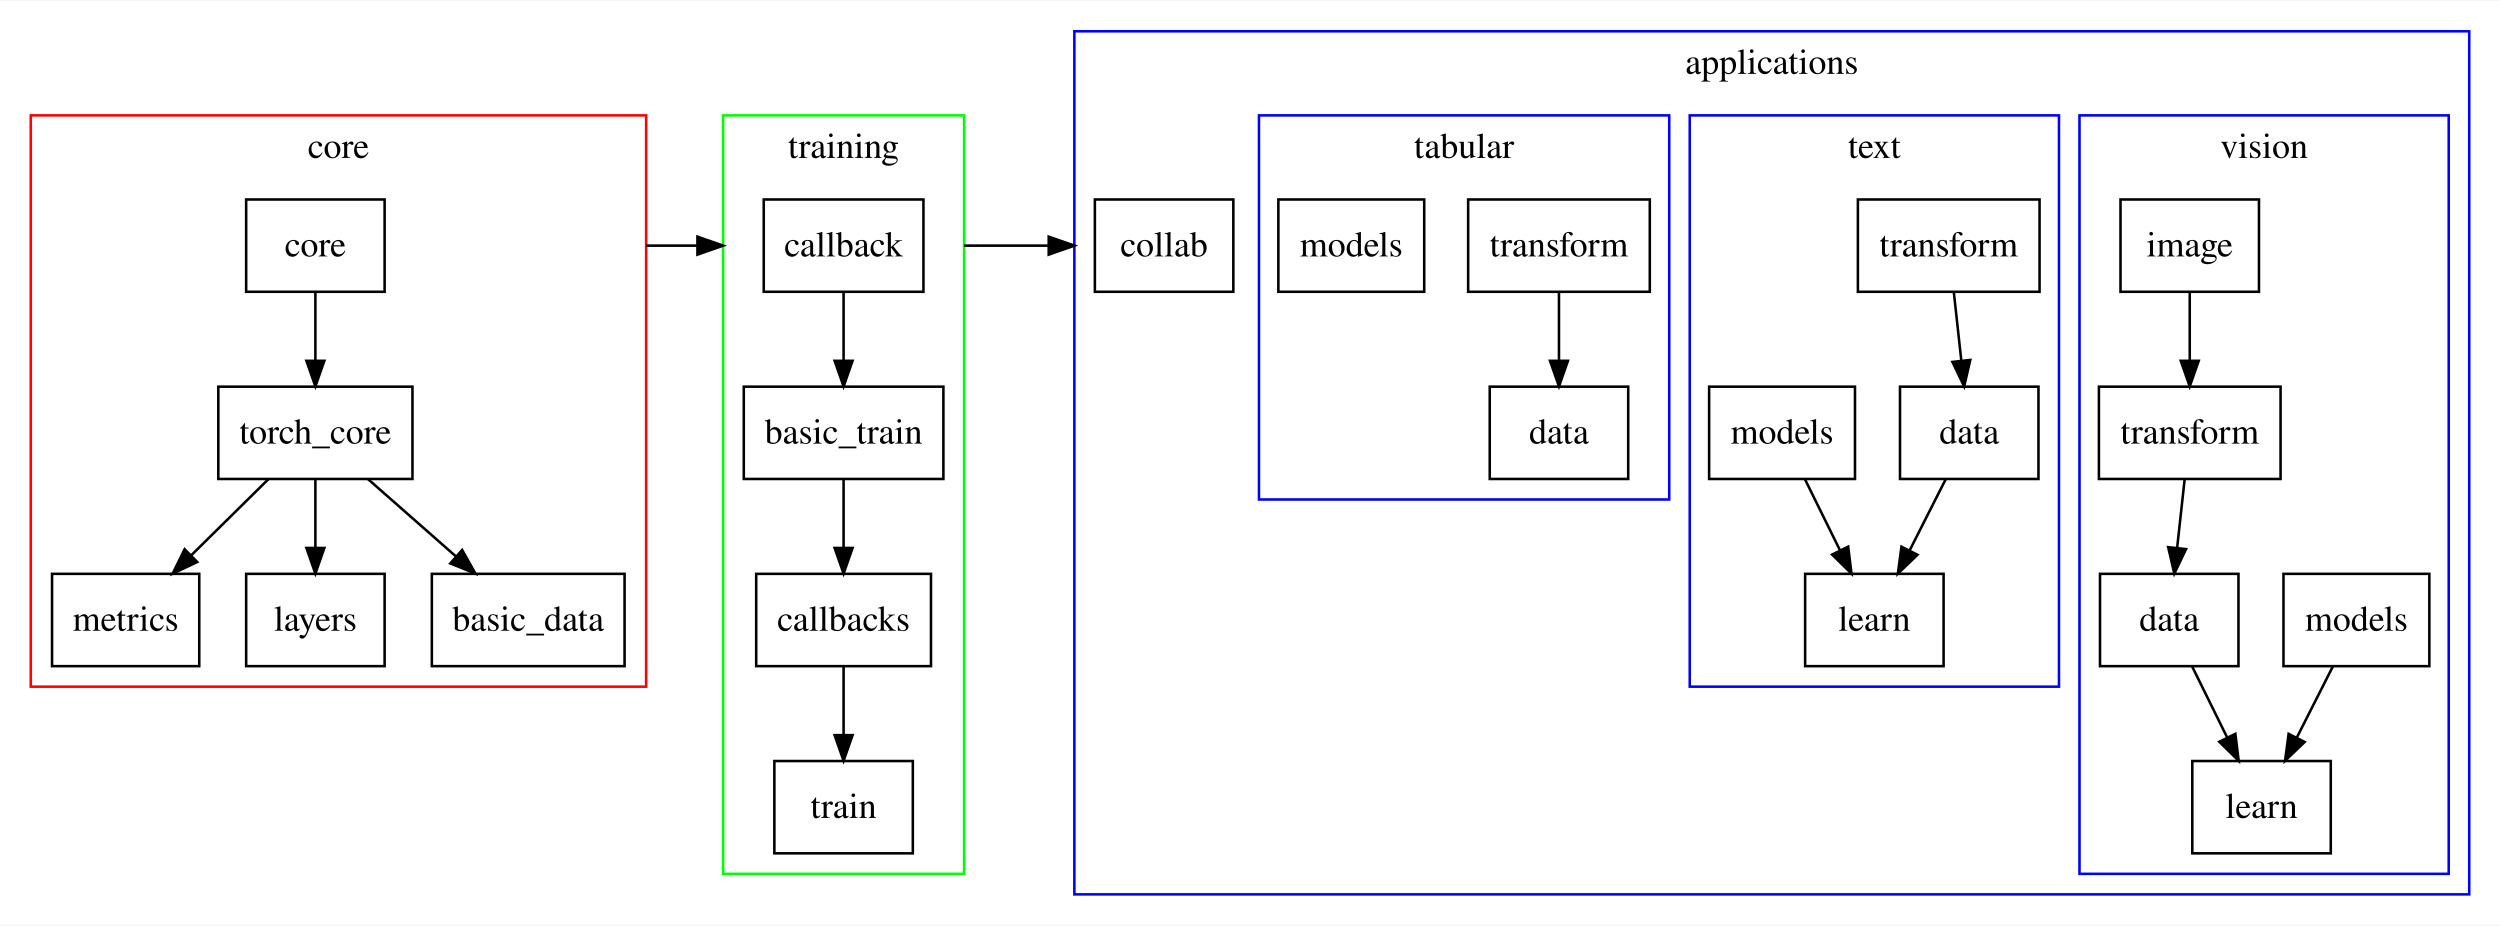
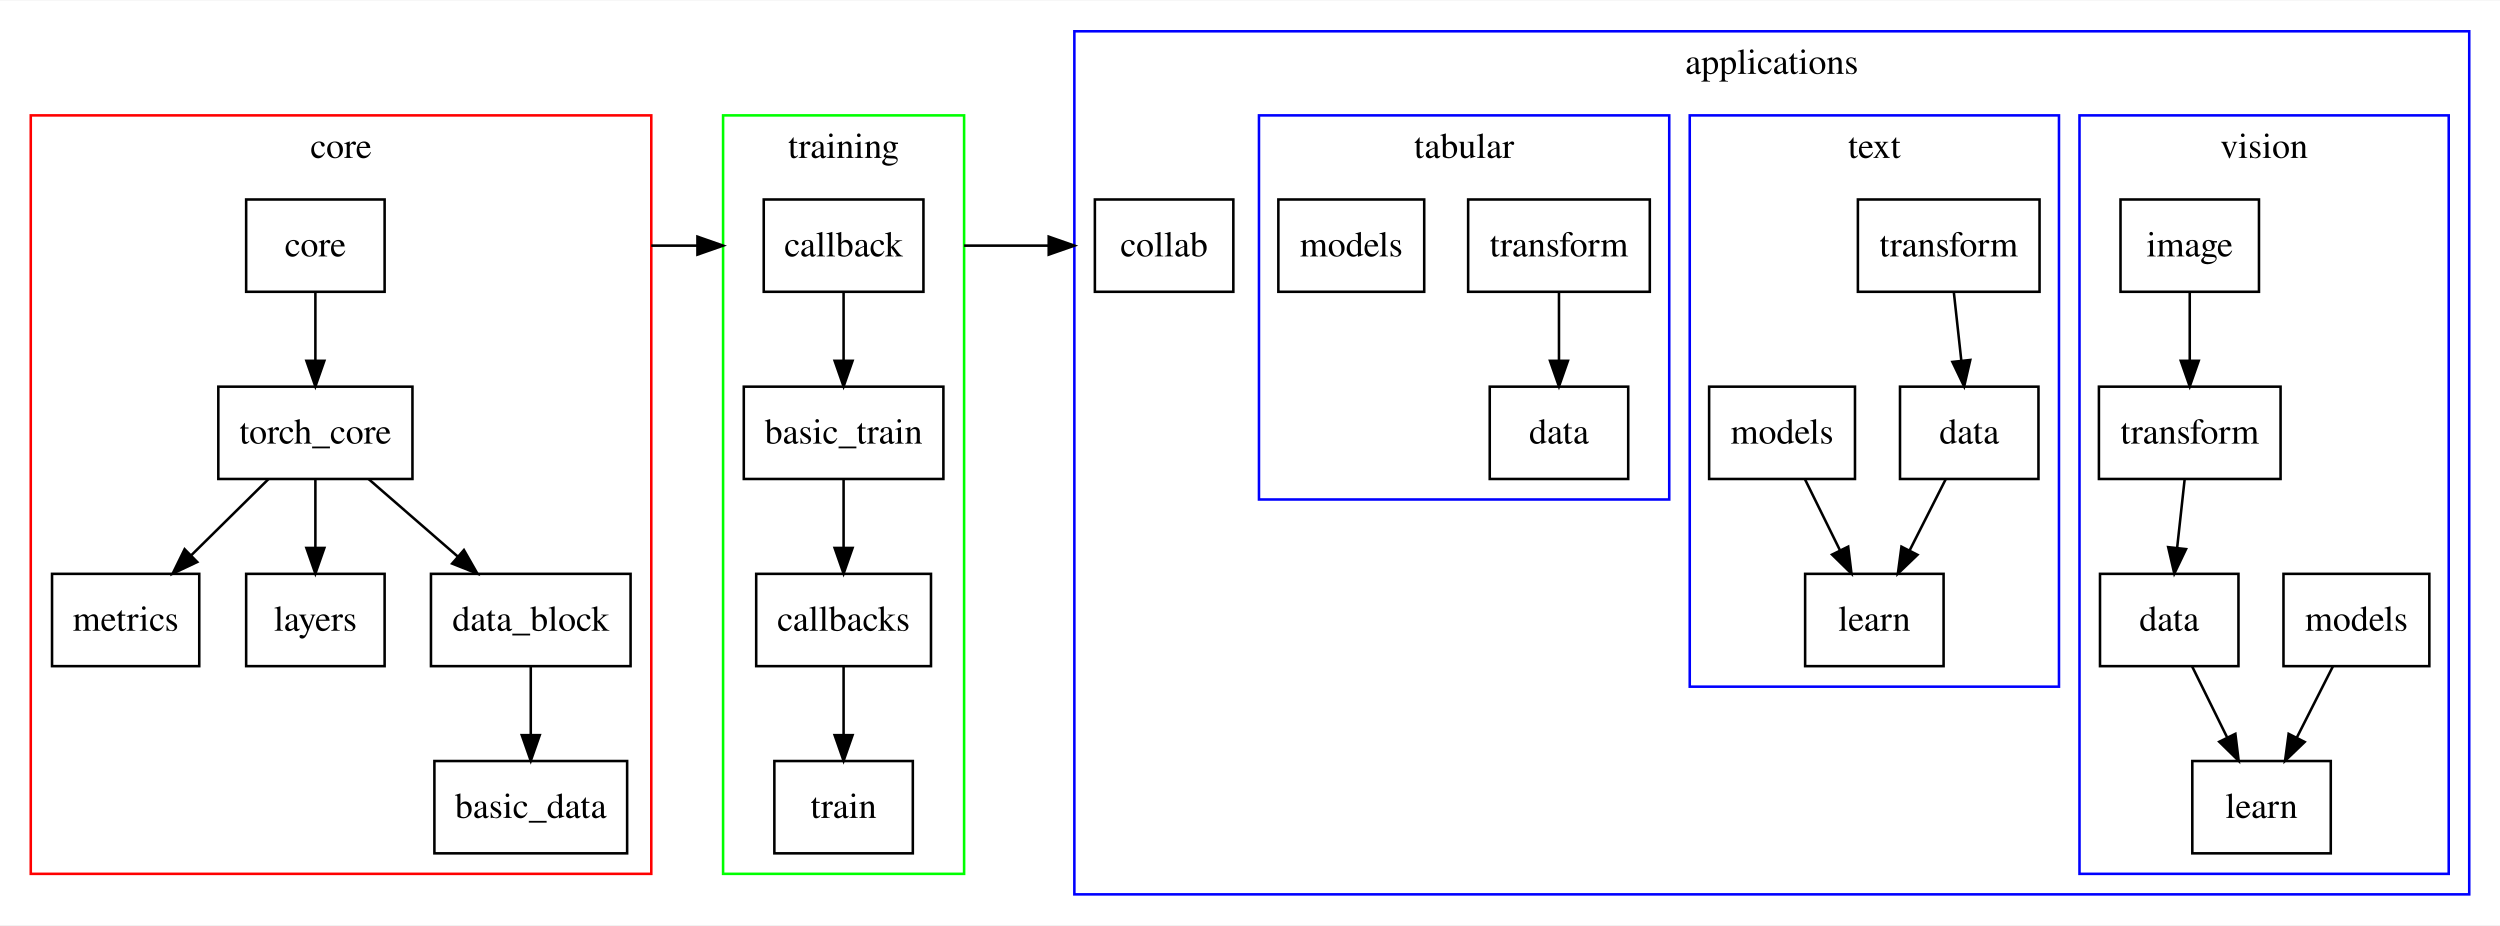
<svg xmlns="http://www.w3.org/2000/svg" width="975pt" height="361pt" viewBox="0.00 0.00 975.00 360.60">
  <g id="graph0" class="graph" transform="scale(1 1) rotate(0) translate(4 356.6)">
    <polygon fill="#ffffff" stroke="transparent" points="-4,4 -4,-356.6 971,-356.6 971,4 -4,4" />
    <g id="clust1" class="cluster">
-       <polygon fill="none" stroke="#ff0000" points="8,-89 8,-311.8 248,-311.8 248,-89 8,-89" />
-       <text text-anchor="middle" x="128" y="-295.2" font-family="Times,serif" font-size="14.00" fill="#000000">core</text>
+       <polygon fill="none" stroke="#ff0000" points="8,-16 8,-311.8 250,-311.8 250,-16 8,-16" />
+       <text text-anchor="middle" x="129" y="-295.2" font-family="Times,serif" font-size="14.00" fill="#000000">core</text>
    </g>
    <g id="clust2" class="cluster">
      <polygon fill="none" stroke="#00ff00" points="278,-16 278,-311.8 372,-311.8 372,-16 278,-16" />
      <text text-anchor="middle" x="325" y="-295.2" font-family="Times,serif" font-size="14.00" fill="#000000">training</text>
    </g>
    <g id="clust3" class="cluster">
      <polygon fill="none" stroke="#0000ff" points="415,-8 415,-344.6 959,-344.6 959,-8 415,-8" />
      <text text-anchor="middle" x="687" y="-328" font-family="Times,serif" font-size="14.00" fill="#000000">applications</text>
    </g>
    <g id="clust5" class="cluster">
      <polygon fill="none" stroke="#0000ff" points="807,-16 807,-311.8 951,-311.8 951,-16 807,-16" />
      <text text-anchor="middle" x="879" y="-295.2" font-family="Times,serif" font-size="14.00" fill="#000000">vision</text>
    </g>
    <g id="clust6" class="cluster">
      <polygon fill="none" stroke="#0000ff" points="655,-89 655,-311.8 799,-311.8 799,-89 655,-89" />
      <text text-anchor="middle" x="727" y="-295.2" font-family="Times,serif" font-size="14.00" fill="#000000">text</text>
    </g>
    <g id="clust7" class="cluster">
      <polygon fill="none" stroke="#0000ff" points="487,-162 487,-311.8 647,-311.8 647,-162 487,-162" />
      <text text-anchor="middle" x="567" y="-295.2" font-family="Times,serif" font-size="14.00" fill="#000000">tabular</text>
    </g>
    <g id="node1" class="node">
      <polygon fill="none" stroke="#000000" points="146,-279 92,-279 92,-243 146,-243 146,-279" />
      <text text-anchor="middle" x="119" y="-256.8" font-family="Times,serif" font-size="14.00" fill="#000000">core</text>
    </g>
    <g id="node2" class="node">
      <polygon fill="none" stroke="#000000" points="156.856,-206 81.144,-206 81.144,-170 156.856,-170 156.856,-206" />
      <text text-anchor="middle" x="119" y="-183.8" font-family="Times,serif" font-size="14.00" fill="#000000">torch_core</text>
    </g>
    <g id="edge1" class="edge">
      <path fill="none" stroke="#000000" d="M119,-242.955C119,-234.883 119,-225.176 119,-216.182" />
      <polygon fill="#000000" stroke="#000000" points="122.5,-216.09 119,-206.09 115.5,-216.09 122.5,-216.09" />
    </g>
-     <g id="node6" class="node">
+     <g id="node7" class="node">
      <polygon fill="none" stroke="#000000" points="356.141,-279 293.859,-279 293.859,-243 356.141,-243 356.141,-279" />
      <text text-anchor="middle" x="325" y="-256.8" font-family="Times,serif" font-size="14.00" fill="#000000">callback</text>
    </g>
-     <g id="edge16" class="edge">
-       <path fill="none" stroke="#000000" d="M247.999,-261C254.851,-261 261.538,-261 267.929,-261" />
+     <g id="edge17" class="edge">
+       <path fill="none" stroke="#000000" d="M249.998,-261C256.152,-261 262.161,-261 267.929,-261" />
      <polygon fill="#000000" stroke="#000000" points="268.002,-264.5 278.002,-261 268.002,-257.5 268.002,-264.5" />
      <text text-anchor="middle" x="219.84" y="-268.2" font-family="Times,serif" font-size="14.00" fill="#000000">                                     </text>
    </g>
    <g id="node3" class="node">
      <polygon fill="none" stroke="#000000" points="73.707,-133 16.293,-133 16.293,-97 73.707,-97 73.707,-133" />
      <text text-anchor="middle" x="45" y="-110.8" font-family="Times,serif" font-size="14.00" fill="#000000">metrics</text>
    </g>
    <g id="edge2" class="edge">
      <path fill="none" stroke="#000000" d="M100.708,-169.955C91.636,-161.005 80.527,-150.047 70.623,-140.277" />
      <polygon fill="#000000" stroke="#000000" points="72.915,-137.621 63.338,-133.09 67.999,-142.605 72.915,-137.621" />
    </g>
    <g id="node4" class="node">
      <polygon fill="none" stroke="#000000" points="146,-133 92,-133 92,-97 146,-97 146,-133" />
      <text text-anchor="middle" x="119" y="-110.8" font-family="Times,serif" font-size="14.00" fill="#000000">layers</text>
    </g>
    <g id="edge3" class="edge">
      <path fill="none" stroke="#000000" d="M119,-169.955C119,-161.883 119,-152.176 119,-143.182" />
      <polygon fill="#000000" stroke="#000000" points="122.5,-143.09 119,-133.09 115.5,-143.09 122.5,-143.09" />
    </g>
    <g id="node5" class="node">
-       <polygon fill="none" stroke="#000000" points="239.584,-133 164.416,-133 164.416,-97 239.584,-97 239.584,-133" />
-       <text text-anchor="middle" x="202" y="-110.8" font-family="Times,serif" font-size="14.00" fill="#000000">basic_data</text>
+       <polygon fill="none" stroke="#000000" points="241.926,-133 164.074,-133 164.074,-97 241.926,-97 241.926,-133" />
+       <text text-anchor="middle" x="203" y="-110.8" font-family="Times,serif" font-size="14.00" fill="#000000">data_block</text>
    </g>
    <g id="edge4" class="edge">
-       <path fill="none" stroke="#000000" d="M139.517,-169.955C149.892,-160.83 162.642,-149.617 173.912,-139.704" />
-       <polygon fill="#000000" stroke="#000000" points="176.234,-142.323 181.431,-133.09 171.611,-137.066 176.234,-142.323" />
+       <path fill="none" stroke="#000000" d="M139.764,-169.955C150.264,-160.83 163.167,-149.617 174.574,-139.704" />
+       <polygon fill="#000000" stroke="#000000" points="176.931,-142.292 182.184,-133.09 172.34,-137.008 176.931,-142.292" />
    </g>
-     <g id="node7" class="node">
+     <g id="node6" class="node">
+       <polygon fill="none" stroke="#000000" points="240.584,-60 165.416,-60 165.416,-24 240.584,-24 240.584,-60" />
+       <text text-anchor="middle" x="203" y="-37.8" font-family="Times,serif" font-size="14.00" fill="#000000">basic_data</text>
+     </g>
+     <g id="edge5" class="edge">
+       <path fill="none" stroke="#000000" d="M203,-96.955C203,-88.883 203,-79.176 203,-70.182" />
+       <polygon fill="#000000" stroke="#000000" points="206.5,-70.09 203,-60.09 199.5,-70.09 206.5,-70.09" />
+     </g>
+     <g id="node8" class="node">
      <polygon fill="none" stroke="#000000" points="363.922,-206 286.078,-206 286.078,-170 363.922,-170 363.922,-206" />
      <text text-anchor="middle" x="325" y="-183.8" font-family="Times,serif" font-size="14.00" fill="#000000">basic_train</text>
    </g>
-     <g id="edge5" class="edge">
+     <g id="edge6" class="edge">
      <path fill="none" stroke="#000000" d="M325,-242.955C325,-234.883 325,-225.176 325,-216.182" />
      <polygon fill="#000000" stroke="#000000" points="328.5,-216.09 325,-206.09 321.5,-216.09 328.5,-216.09" />
    </g>
-     <g id="node10" class="node">
+     <g id="node11" class="node">
      <polygon fill="none" stroke="#000000" points="477,-279 423,-279 423,-243 477,-243 477,-279" />
      <text text-anchor="middle" x="450" y="-256.8" font-family="Times,serif" font-size="14.00" fill="#000000">collab</text>
    </g>
-     <g id="edge17" class="edge">
+     <g id="edge18" class="edge">
      <path fill="none" stroke="#000000" d="M371.998,-261C385.49,-261 400.012,-261 412.825,-261" />
      <polygon fill="#000000" stroke="#000000" points="405,-264.5 415,-261 405,-257.5 405,-264.5" />
      <text text-anchor="middle" x="389.66" y="-268.2" font-family="Times,serif" font-size="14.00" fill="#000000">              </text>
    </g>
-     <g id="node8" class="node">
+     <g id="node9" class="node">
      <polygon fill="none" stroke="#000000" points="359.084,-133 290.916,-133 290.916,-97 359.084,-97 359.084,-133" />
      <text text-anchor="middle" x="325" y="-110.8" font-family="Times,serif" font-size="14.00" fill="#000000">callbacks</text>
    </g>
-     <g id="edge6" class="edge">
+     <g id="edge7" class="edge">
      <path fill="none" stroke="#000000" d="M325,-169.955C325,-161.883 325,-152.176 325,-143.182" />
      <polygon fill="#000000" stroke="#000000" points="328.5,-143.09 325,-133.09 321.5,-143.09 328.5,-143.09" />
    </g>
-     <g id="node9" class="node">
+     <g id="node10" class="node">
      <polygon fill="none" stroke="#000000" points="352,-60 298,-60 298,-24 352,-24 352,-60" />
      <text text-anchor="middle" x="325" y="-37.8" font-family="Times,serif" font-size="14.00" fill="#000000">train</text>
    </g>
-     <g id="edge7" class="edge">
+     <g id="edge8" class="edge">
      <path fill="none" stroke="#000000" d="M325,-96.955C325,-88.883 325,-79.176 325,-70.182" />
      <polygon fill="#000000" stroke="#000000" points="328.5,-70.09 325,-60.09 321.5,-70.09 328.5,-70.09" />
    </g>
-     <g id="node11" class="node">
+     <g id="node12" class="node">
      <polygon fill="none" stroke="#000000" points="869,-133 815,-133 815,-97 869,-97 869,-133" />
      <text text-anchor="middle" x="842" y="-110.8" font-family="Times,serif" font-size="14.00" fill="#000000">data</text>
    </g>
-     <g id="node13" class="node">
+     <g id="node14" class="node">
      <polygon fill="none" stroke="#000000" points="905,-60 851,-60 851,-24 905,-24 905,-60" />
      <text text-anchor="middle" x="878" y="-37.8" font-family="Times,serif" font-size="14.00" fill="#000000">learn</text>
    </g>
-     <g id="edge10" class="edge">
+     <g id="edge11" class="edge">
      <path fill="none" stroke="#000000" d="M850.899,-96.955C855.01,-88.62 859.98,-78.542 864.535,-69.304" />
      <polygon fill="#000000" stroke="#000000" points="867.795,-70.607 869.079,-60.09 861.517,-67.511 867.795,-70.607" />
    </g>
-     <g id="node12" class="node">
+     <g id="node13" class="node">
      <polygon fill="none" stroke="#000000" points="885.423,-206 814.577,-206 814.577,-170 885.423,-170 885.423,-206" />
      <text text-anchor="middle" x="850" y="-183.8" font-family="Times,serif" font-size="14.00" fill="#000000">transform</text>
    </g>
-     <g id="edge9" class="edge">
+     <g id="edge10" class="edge">
      <path fill="none" stroke="#000000" d="M848.023,-169.955C847.138,-161.883 846.074,-152.176 845.088,-143.182" />
      <polygon fill="#000000" stroke="#000000" points="848.551,-142.649 843.982,-133.09 841.593,-143.412 848.551,-142.649" />
    </g>
-     <g id="node14" class="node">
+     <g id="node15" class="node">
      <polygon fill="none" stroke="#000000" points="943.442,-133 886.558,-133 886.558,-97 943.442,-97 943.442,-133" />
      <text text-anchor="middle" x="915" y="-110.8" font-family="Times,serif" font-size="14.00" fill="#000000">models</text>
    </g>
-     <g id="edge11" class="edge">
+     <g id="edge12" class="edge">
      <path fill="none" stroke="#000000" d="M905.854,-96.955C901.585,-88.532 896.413,-78.329 891.691,-69.013" />
      <polygon fill="#000000" stroke="#000000" points="894.812,-67.428 887.169,-60.09 888.568,-70.592 894.812,-67.428" />
    </g>
-     <g id="node15" class="node">
+     <g id="node16" class="node">
      <polygon fill="none" stroke="#000000" points="877,-279 823,-279 823,-243 877,-243 877,-279" />
      <text text-anchor="middle" x="850" y="-256.8" font-family="Times,serif" font-size="14.00" fill="#000000">image</text>
    </g>
-     <g id="edge8" class="edge">
+     <g id="edge9" class="edge">
      <path fill="none" stroke="#000000" d="M850,-242.955C850,-234.883 850,-225.176 850,-216.182" />
      <polygon fill="#000000" stroke="#000000" points="853.5,-216.09 850,-206.09 846.5,-216.09 853.5,-216.09" />
    </g>
-     <g id="node16" class="node">
+     <g id="node17" class="node">
      <polygon fill="none" stroke="#000000" points="791,-206 737,-206 737,-170 791,-170 791,-206" />
      <text text-anchor="middle" x="764" y="-183.8" font-family="Times,serif" font-size="14.00" fill="#000000">data</text>
    </g>
-     <g id="node18" class="node">
+     <g id="node19" class="node">
      <polygon fill="none" stroke="#000000" points="754,-133 700,-133 700,-97 754,-97 754,-133" />
      <text text-anchor="middle" x="727" y="-110.8" font-family="Times,serif" font-size="14.00" fill="#000000">learn</text>
    </g>
-     <g id="edge13" class="edge">
+     <g id="edge14" class="edge">
      <path fill="none" stroke="#000000" d="M754.854,-169.955C750.585,-161.532 745.413,-151.329 740.691,-142.013" />
      <polygon fill="#000000" stroke="#000000" points="743.812,-140.428 736.169,-133.09 737.568,-143.592 743.812,-140.428" />
    </g>
-     <g id="node17" class="node">
+     <g id="node18" class="node">
      <polygon fill="none" stroke="#000000" points="791.423,-279 720.577,-279 720.577,-243 791.423,-243 791.423,-279" />
      <text text-anchor="middle" x="756" y="-256.8" font-family="Times,serif" font-size="14.00" fill="#000000">transform</text>
    </g>
-     <g id="edge12" class="edge">
+     <g id="edge13" class="edge">
      <path fill="none" stroke="#000000" d="M757.977,-242.955C758.862,-234.883 759.926,-225.176 760.912,-216.182" />
      <polygon fill="#000000" stroke="#000000" points="764.407,-216.412 762.018,-206.09 757.449,-215.649 764.407,-216.412" />
    </g>
-     <g id="node19" class="node">
+     <g id="node20" class="node">
      <polygon fill="none" stroke="#000000" points="719.442,-206 662.558,-206 662.558,-170 719.442,-170 719.442,-206" />
      <text text-anchor="middle" x="691" y="-183.8" font-family="Times,serif" font-size="14.00" fill="#000000">models</text>
    </g>
-     <g id="edge14" class="edge">
+     <g id="edge15" class="edge">
      <path fill="none" stroke="#000000" d="M699.899,-169.955C704.01,-161.62 708.98,-151.542 713.535,-142.304" />
      <polygon fill="#000000" stroke="#000000" points="716.795,-143.607 718.079,-133.09 710.517,-140.511 716.795,-143.607" />
    </g>
-     <g id="node20" class="node">
+     <g id="node21" class="node">
      <polygon fill="none" stroke="#000000" points="631,-206 577,-206 577,-170 631,-170 631,-206" />
      <text text-anchor="middle" x="604" y="-183.8" font-family="Times,serif" font-size="14.00" fill="#000000">data</text>
    </g>
-     <g id="node21" class="node">
+     <g id="node22" class="node">
      <polygon fill="none" stroke="#000000" points="639.423,-279 568.577,-279 568.577,-243 639.423,-243 639.423,-279" />
      <text text-anchor="middle" x="604" y="-256.8" font-family="Times,serif" font-size="14.00" fill="#000000">transform</text>
    </g>
-     <g id="edge15" class="edge">
+     <g id="edge16" class="edge">
      <path fill="none" stroke="#000000" d="M604,-242.955C604,-234.883 604,-225.176 604,-216.182" />
      <polygon fill="#000000" stroke="#000000" points="607.5,-216.09 604,-206.09 600.5,-216.09 607.5,-216.09" />
    </g>
-     <g id="node22" class="node">
+     <g id="node23" class="node">
      <polygon fill="none" stroke="#000000" points="551.442,-279 494.558,-279 494.558,-243 551.442,-243 551.442,-279" />
      <text text-anchor="middle" x="523" y="-256.8" font-family="Times,serif" font-size="14.00" fill="#000000">models</text>
    </g>
  </g>
</svg>
